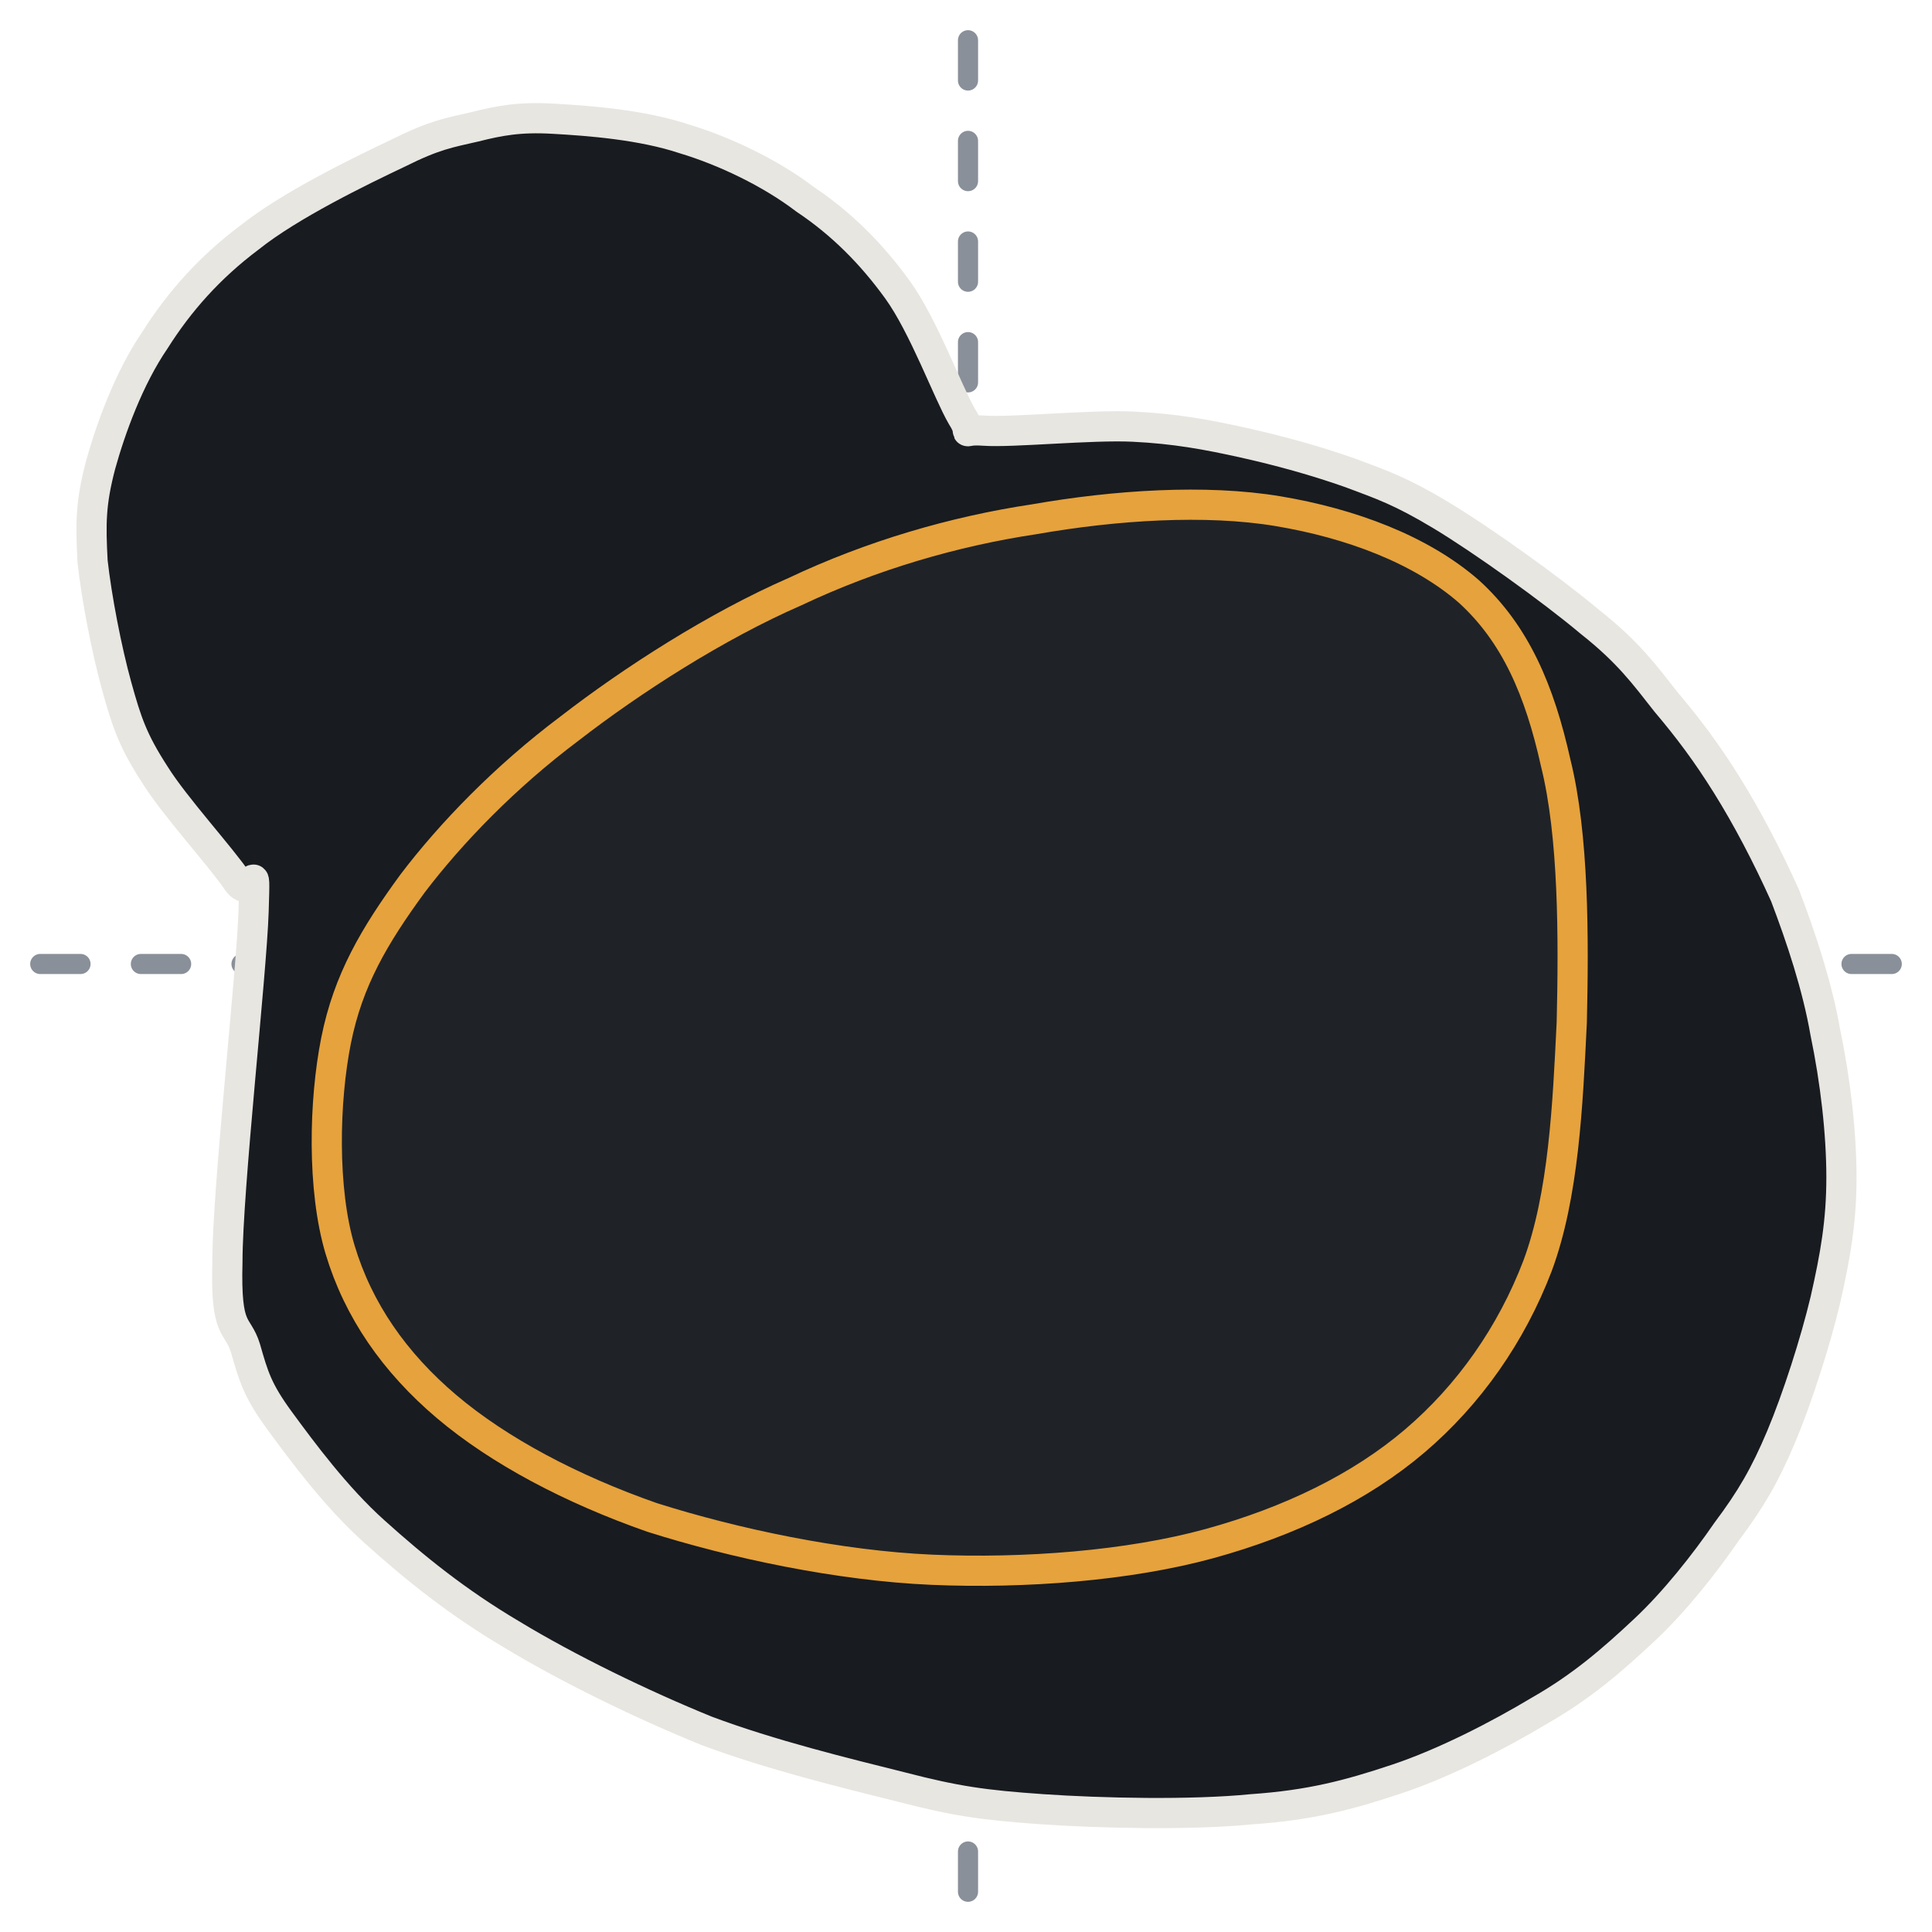
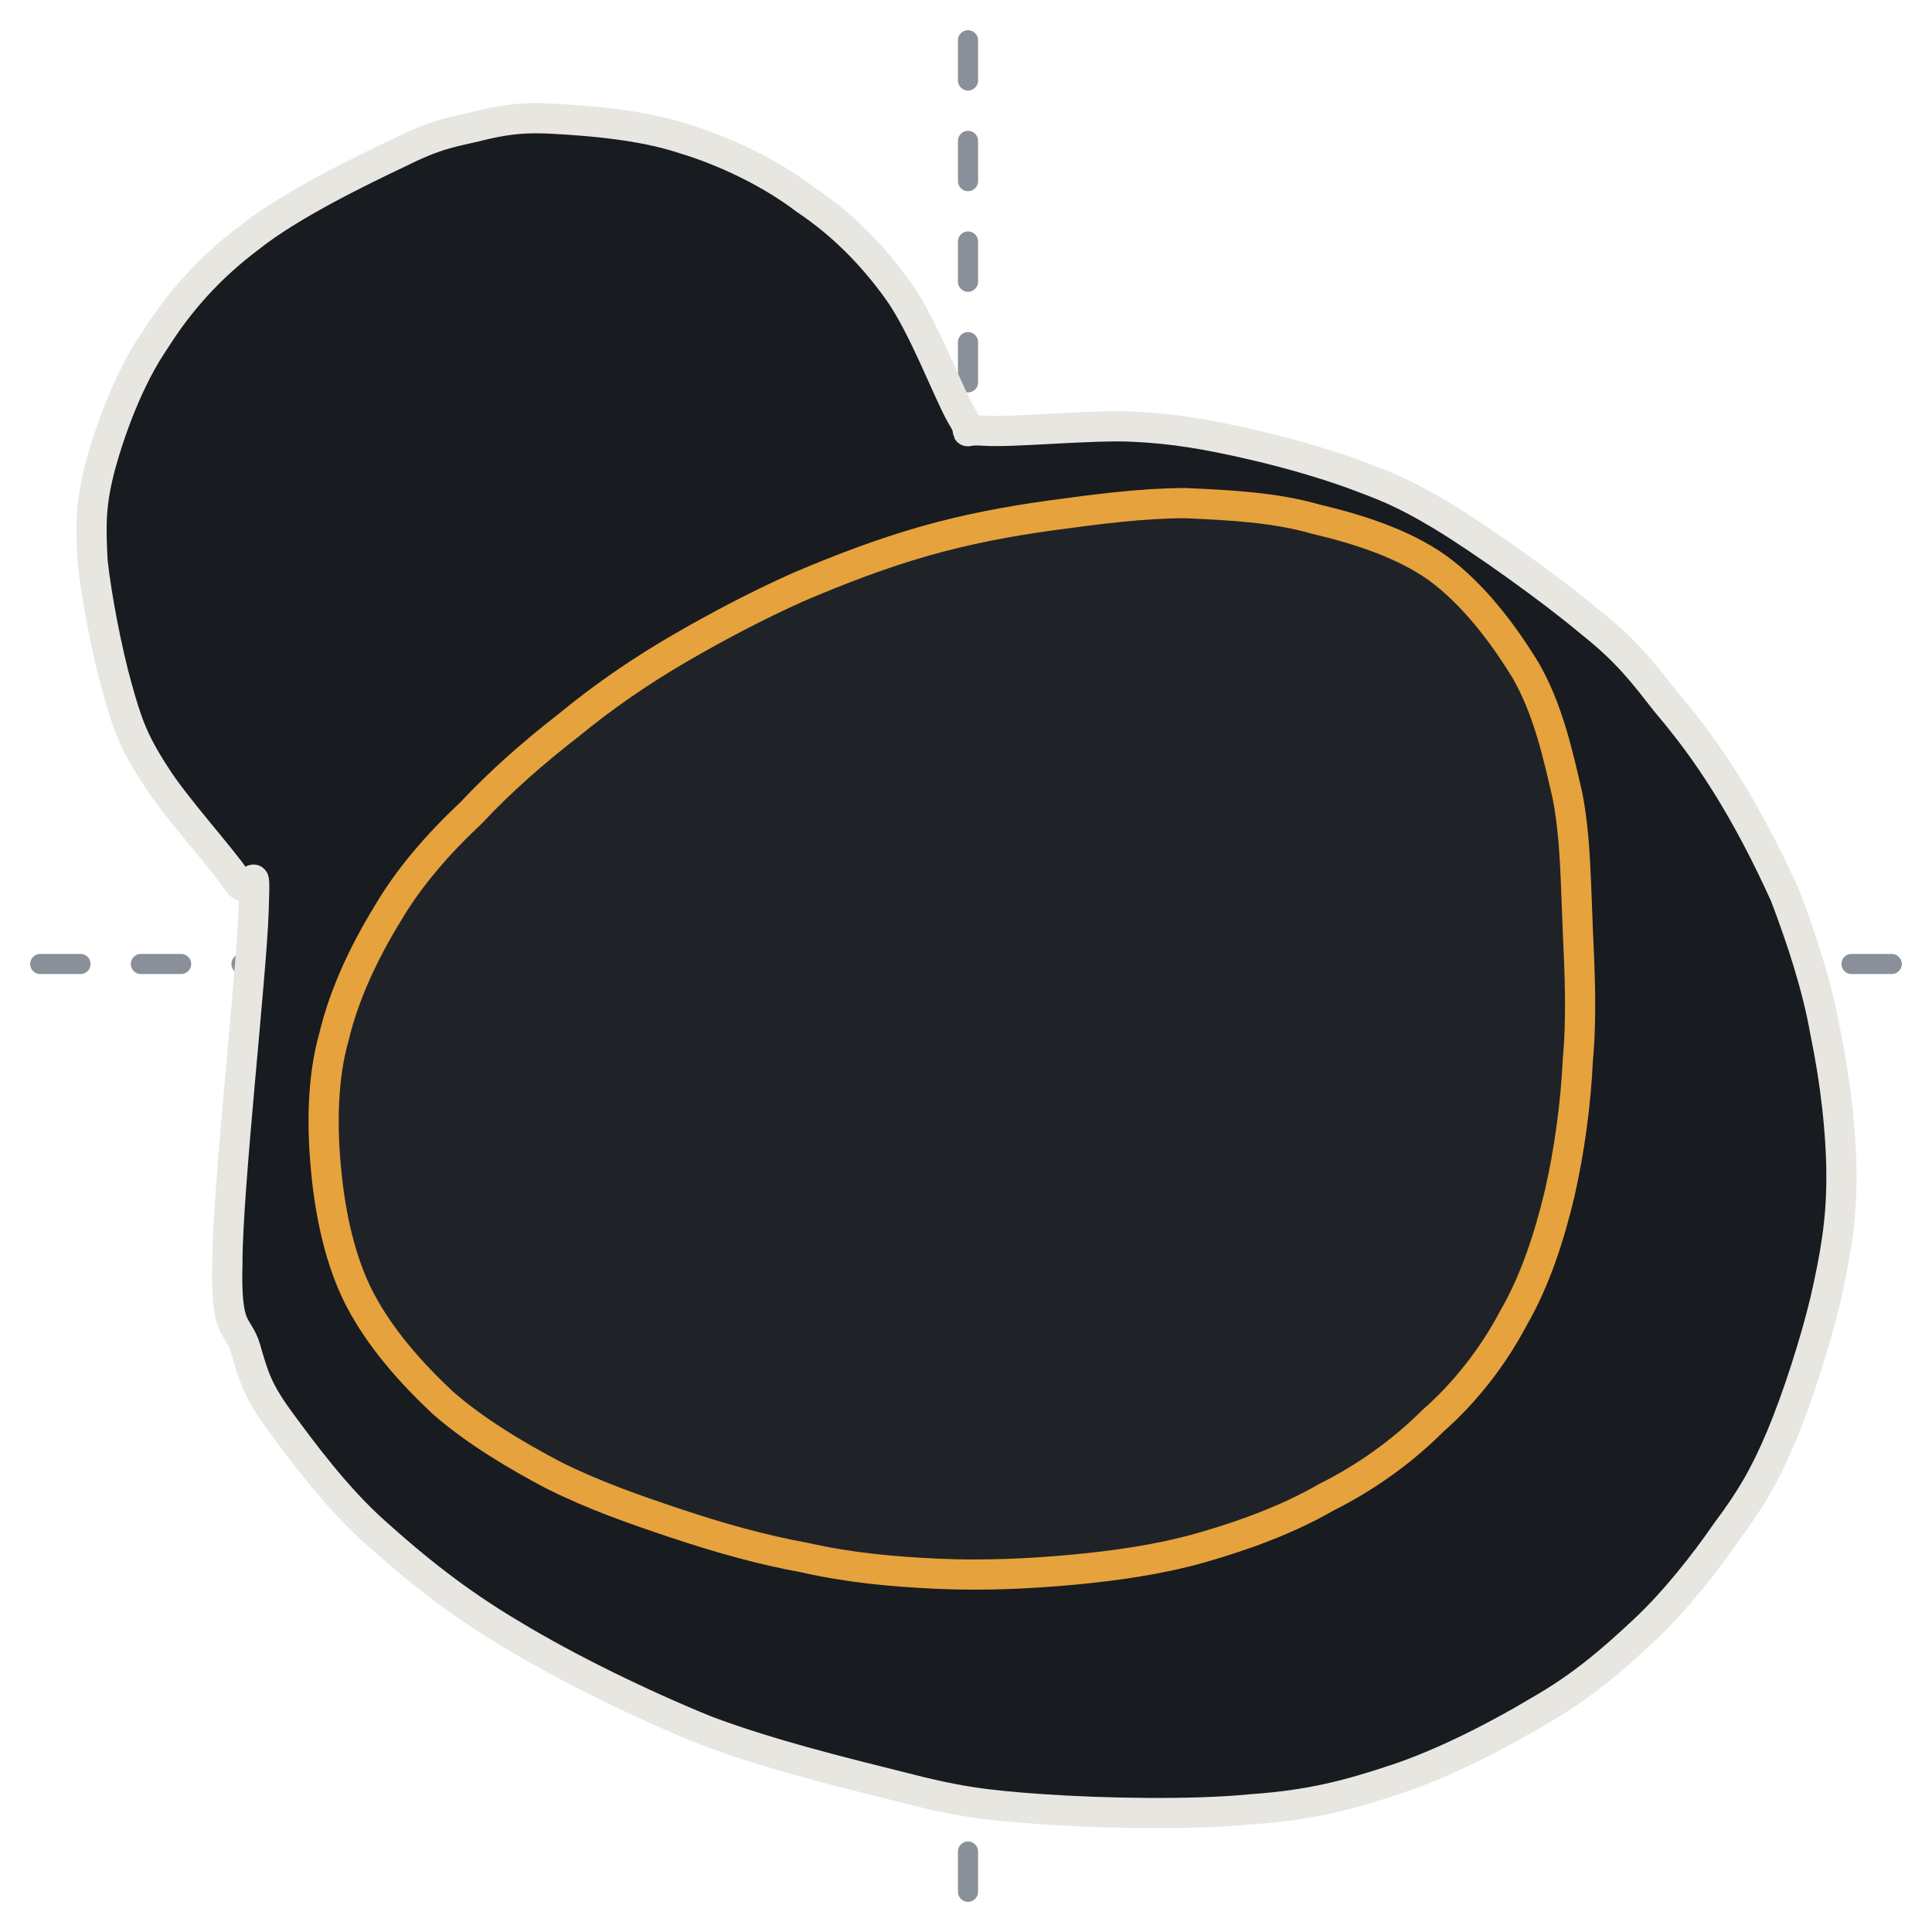
<svg xmlns="http://www.w3.org/2000/svg" viewBox="0 0 96 96" width="96" height="96" role="img" aria-label="Jabra Elite 7 Sport left earbud">
  <path d="M48.1 2.0L48.1 4.0M48.1 7.0L48.1 9.0M48.1 12.0L48.1 14.0M48.1 17.0L48.1 19.0M48.1 22.0L48.1 24.0M48.1 27.0L48.1 29.0M48.1 32.0L48.1 34.0M48.1 37.0L48.1 39.0M48.1 42.0L48.1 44.0M48.1 47.0L48.1 49.0M48.1 52.0L48.1 54.0M48.1 57.0L48.1 59.0M48.1 62.0L48.1 64.0M48.1 67.0L48.1 69.0M48.1 72.0L48.1 74.0M48.1 77.0L48.1 79.0M48.1 82.0L48.1 84.0M48.1 87.0L48.1 89.0M48.1 92.0L48.1 94.0M2.0 47.9L4.0 47.9M7.0 47.9L9.0 47.9M12.0 47.9L14.0 47.9M17.0 47.9L19.0 47.9M22.0 47.9L24.0 47.9M27.0 47.9L29.0 47.9M32.0 47.9L34.0 47.9M37.0 47.9L39.0 47.9M42.0 47.9L44.0 47.9M47.0 47.9L49.0 47.9M52.0 47.9L54.0 47.9M57.0 47.9L59.0 47.9M62.0 47.9L64.0 47.9M67.0 47.9L69.0 47.9M72.0 47.9L74.0 47.9M77.0 47.9L79.0 47.9M82.0 47.9L84.0 47.9M87.0 47.9L89.0 47.9M92.0 47.9L94.0 47.9" fill="none" stroke="#8A9099" stroke-width="1.0" stroke-linecap="round" stroke-linejoin="round" />
  <path d="M27.5 5.9C29.3 6.0 31.9 6.2 34.0 6.9C36.0 7.5 38.3 8.6 40.0 9.9C41.8 11.1 43.3 12.6 44.6 14.4C45.9 16.2 47.1 19.5 47.8 20.7C48.5 21.8 47.5 21.3 48.9 21.4C50.3 21.5 54.2 21.1 56.3 21.2C58.4 21.3 60.0 21.6 61.8 22.0C63.6 22.4 65.4 22.9 67.1 23.5C68.7 24.1 69.6 24.4 71.6 25.6C73.6 26.8 77.1 29.3 79.0 30.9C80.9 32.4 81.7 33.5 82.8 34.9C83.9 36.2 84.8 37.4 85.8 39.0C86.8 40.6 87.8 42.5 88.7 44.5C89.5 46.6 90.3 49.0 90.7 51.3C91.2 53.7 91.5 56.3 91.5 58.5C91.5 60.7 91.2 62.4 90.7 64.6C90.2 66.7 89.3 69.5 88.5 71.4C87.7 73.3 87.0 74.5 85.8 76.1C84.7 77.7 83.2 79.6 81.7 81.0C80.1 82.5 78.6 83.8 76.5 85.0C74.5 86.2 71.8 87.6 69.4 88.4C67.0 89.2 65.1 89.7 62.2 89.9C59.2 90.2 54.7 90.1 51.8 89.9C48.9 89.7 47.5 89.5 44.8 88.8C42.0 88.1 38.3 87.2 35.1 86.0C31.9 84.7 28.2 82.9 25.4 81.2C22.7 79.6 20.6 77.9 18.6 76.1C16.7 74.4 15.0 72.1 13.9 70.6C12.8 69.1 12.6 68.4 12.2 67.0C11.8 65.7 11.2 66.3 11.3 62.7C11.3 59.1 12.5 48.4 12.6 45.3C12.7 42.1 12.6 44.9 11.8 43.8C11.0 42.6 8.7 40.1 7.7 38.5C6.6 36.8 6.3 35.9 5.8 34.1C5.3 32.3 4.8 29.7 4.6 27.9C4.5 26.0 4.5 25.0 5.0 23.1C5.5 21.3 6.4 18.8 7.7 16.9C8.9 15.0 10.4 13.3 12.4 11.8C14.4 10.2 17.9 8.5 19.8 7.6C21.6 6.7 22.3 6.6 23.6 6.3C24.8 6.0 25.8 5.8 27.5 5.9Z" fill="#181B1F" stroke="#E8E6E1" stroke-width="1.5" stroke-linecap="round" stroke-linejoin="round" />
-   <path d="M20.5 43.9C22.4 41.4 25.1 38.6 28.3 36.2C31.4 33.8 35.6 31.1 39.5 29.4C43.3 27.6 47.4 26.4 51.4 25.8C55.4 25.1 59.9 24.8 63.5 25.4C67.1 26.0 70.6 27.3 73.0 29.4C75.3 31.5 76.5 34.3 77.3 37.9C78.2 41.5 78.2 46.6 78.1 50.8C77.9 54.9 77.7 59.4 76.4 62.9C75.1 66.3 73.0 69.3 70.3 71.6C67.6 73.9 64.1 75.6 60.1 76.7C56.1 77.8 50.9 78.2 46.3 78.0C41.7 77.8 36.5 76.7 32.4 75.4C28.4 74.0 24.8 72.1 22.2 69.9C19.6 67.7 17.8 65.1 16.9 62.1C16.0 59.1 16.1 54.7 16.7 51.7C17.3 48.7 18.6 46.5 20.5 43.9Z" fill="#1F2328" stroke="#E6A23C" stroke-width="1.5" stroke-linecap="round" stroke-linejoin="round" />
+   <path d="M23.4 40.4C24.9 38.8 26.5 37.4 28.3 36.0C30.0 34.6 31.9 33.3 33.8 32.2C35.7 31.1 37.6 30.1 39.6 29.2C41.7 28.3 43.8 27.5 45.9 26.9C48.0 26.3 50.1 25.9 52.3 25.6C54.5 25.3 56.8 25.0 58.9 25.0C61.1 25.1 63.3 25.2 65.4 25.8C67.5 26.3 69.7 27.0 71.4 28.2C73.2 29.5 74.7 31.5 75.8 33.3C76.9 35.2 77.4 37.4 77.9 39.6C78.3 41.7 78.3 44.0 78.4 46.2C78.5 48.4 78.6 50.5 78.4 52.7C78.3 54.8 78.0 57.1 77.5 59.3C77.0 61.4 76.3 63.6 75.2 65.5C74.2 67.4 72.8 69.2 71.2 70.6C69.7 72.1 67.9 73.4 65.9 74.4C64.0 75.5 61.8 76.3 59.7 76.9C57.6 77.5 55.4 77.8 53.3 78.0C51.1 78.2 48.9 78.3 46.6 78.2C44.4 78.1 42.2 77.9 40.0 77.4C37.8 77.0 35.7 76.4 33.6 75.7C31.5 75.0 29.5 74.3 27.5 73.3C25.6 72.3 23.6 71.1 22.0 69.7C20.4 68.2 18.9 66.5 17.9 64.6C16.9 62.7 16.4 60.3 16.2 58.1C16.0 56.0 16.0 53.6 16.6 51.5C17.1 49.4 18.1 47.3 19.2 45.5C20.3 43.6 21.8 41.9 23.4 40.4Z" fill="#1F2328" stroke="#E6A23C" stroke-width="1.5" stroke-linecap="round" stroke-linejoin="round" />
</svg>
